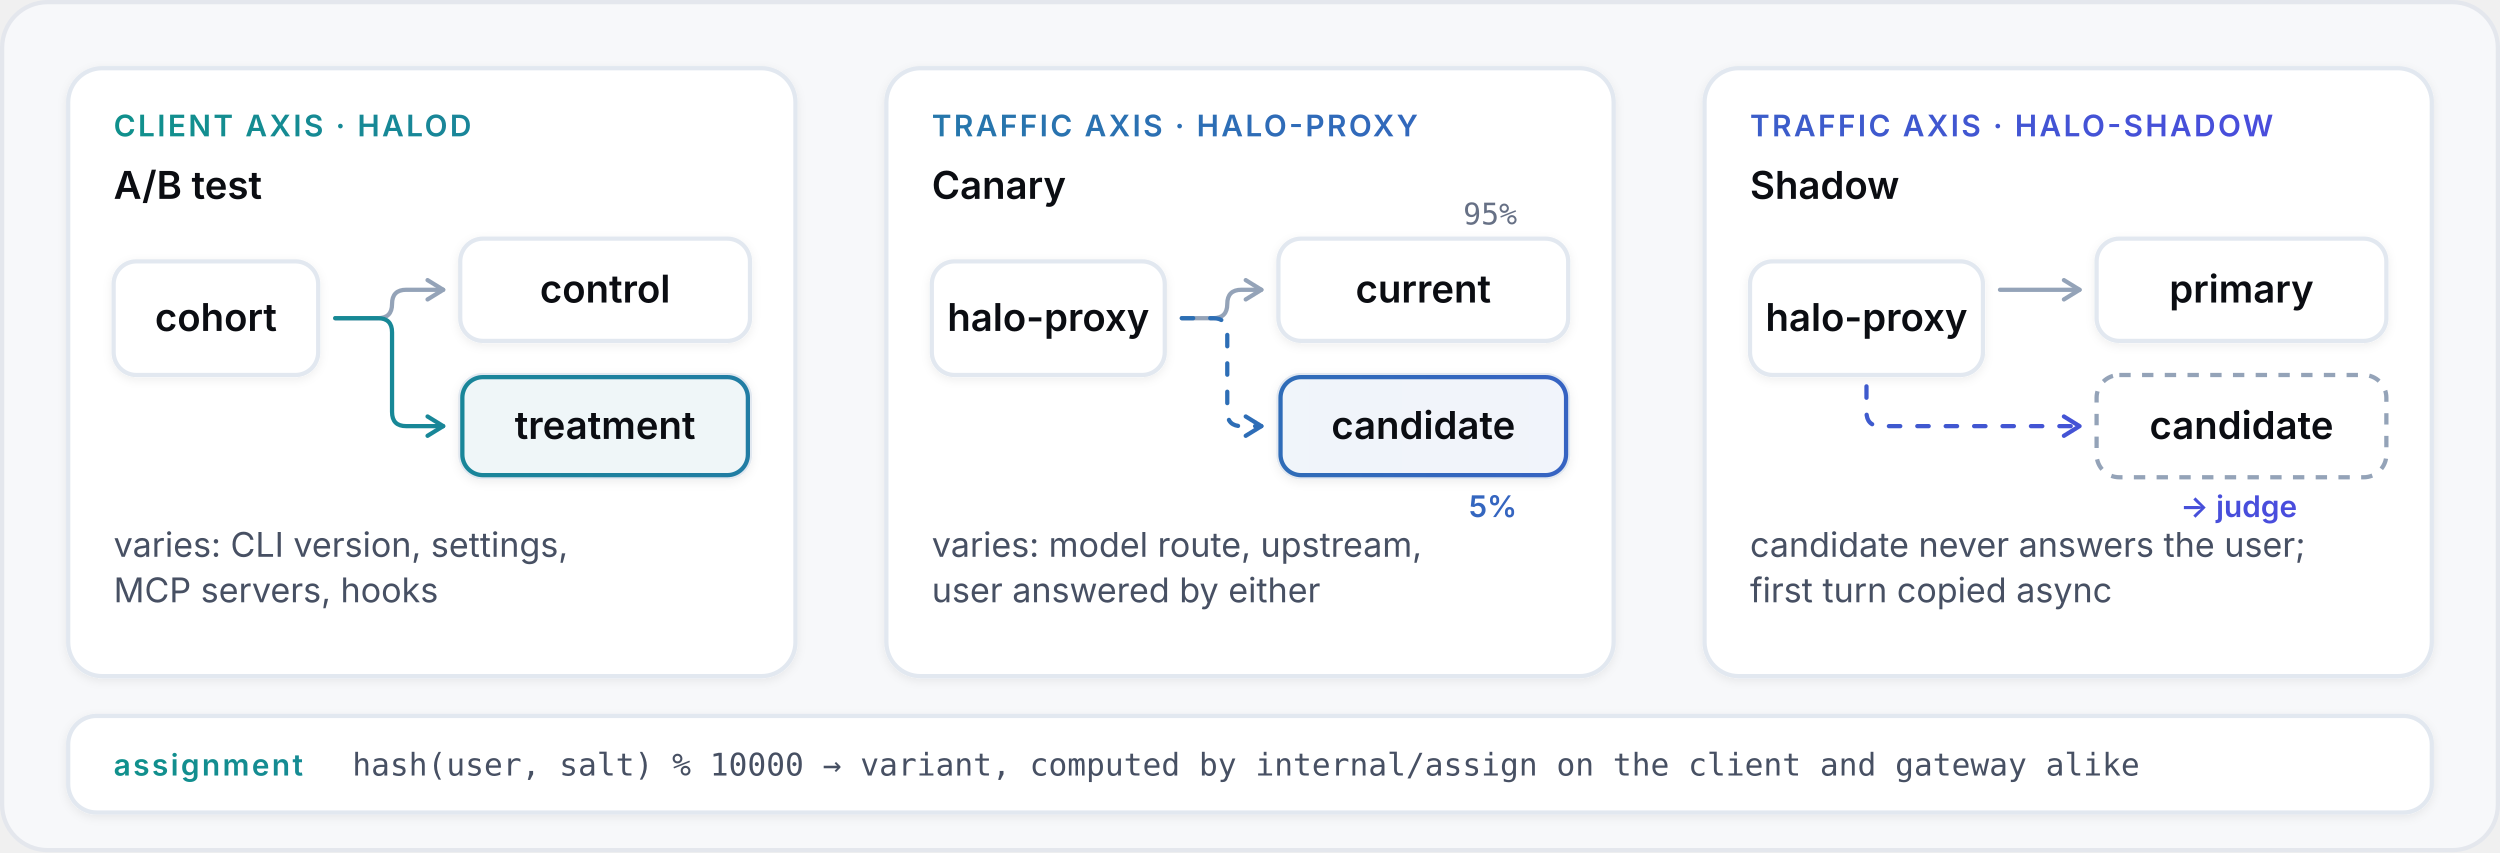
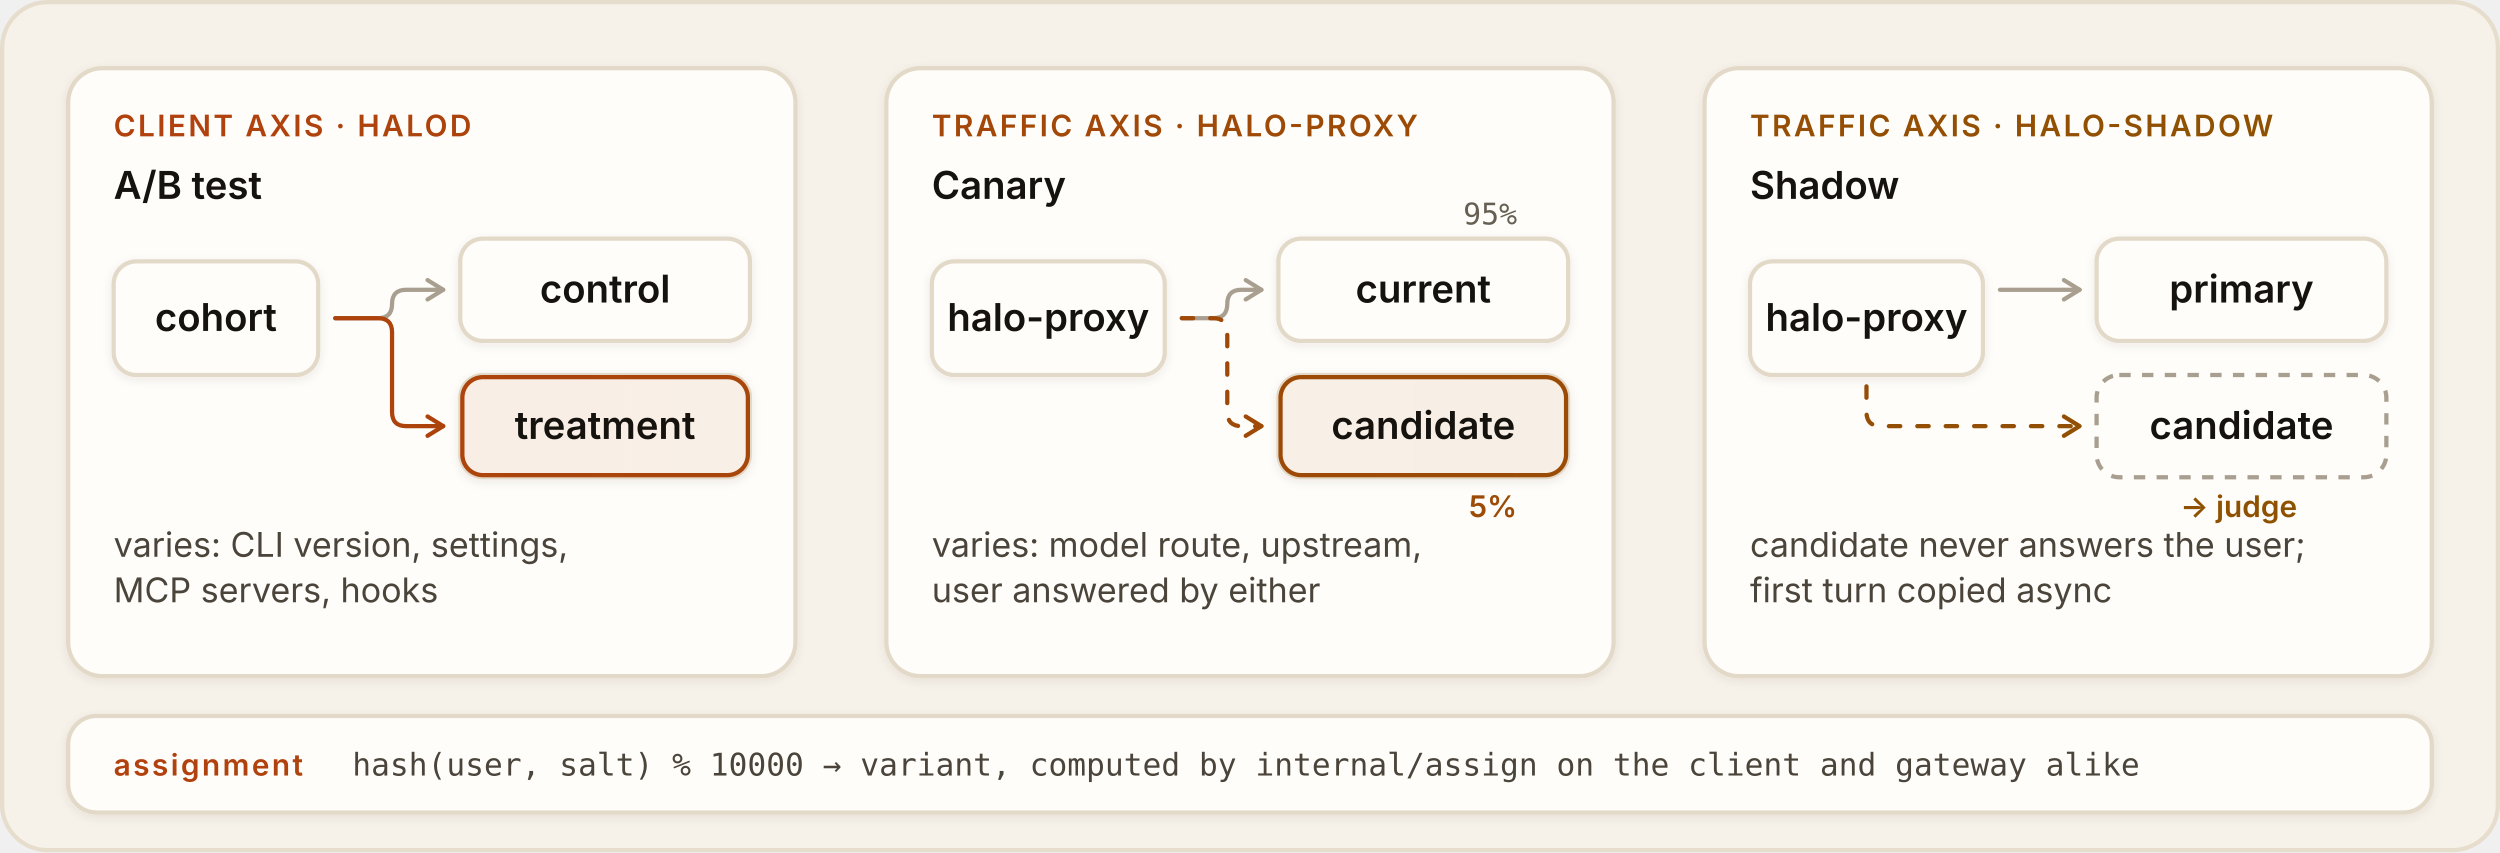
<svg xmlns="http://www.w3.org/2000/svg" viewBox="0 0 880 300" width="880" height="300" role="img" aria-labelledby="t d" font-family="ui-sans-serif,-apple-system,Inter,'Segoe UI',sans-serif">
  <style>
- .cv{fill:#f7f8fa;stroke:#e4e7ed;stroke-width:1.5}
- .card{fill:#ffffff;stroke:#e2e8f0;stroke-width:1.5}
+ .cv{fill:#f7f2e9;stroke:#e6ddcd;stroke-width:1.5}
+ .card{fill:#fffdf9;stroke:#e3d9c8;stroke-width:1.5}
.soft{fill:url(#gs)}
.ring{fill:none;stroke:url(#ga);stroke-width:1.5}
- .dcard{fill:#fef2f2;stroke:#dc2626;stroke-width:1.5}
- .ghost{fill:none;stroke:#94a3b8;stroke-width:1.5;stroke-dasharray:4 4}
- .zone{fill:#f4f6f9;stroke:#dfe5ec;stroke-width:1.5}
- .chip{fill:#f1f5f9;stroke:#e2e8f0;stroke-width:1}
+ .dcard{fill:#fbedea;stroke:#b42323;stroke-width:1.5}
+ .ghost{fill:none;stroke:#a89f90;stroke-width:1.5;stroke-dasharray:4 4}
+ .zone{fill:#f3ece0;stroke:#e0d5c2;stroke-width:1.5}
+ .chip{fill:#f3ece0;stroke:#e3d9c8;stroke-width:1}
text{font-family:ui-sans-serif,-apple-system,Inter,'Segoe UI',sans-serif}
- .t{font-size:13.5px;font-weight:600;fill:#0b0d12}
- .tm{font:600 12.5px ui-monospace,'SF Mono','JetBrains Mono',Menlo,Consolas,monospace;fill:#0b0d12}
- .td{fill:#dc2626}
- .s{font-size:12px;fill:#475063}
- .m{font:11px ui-monospace,'SF Mono','JetBrains Mono',Menlo,Consolas,monospace;fill:#475063}
- .xs{font-size:10.5px;font-weight:500;fill:#667085}
+ .t{font-size:13.5px;font-weight:600;fill:#16130f}
+ .tm{font:600 12.5px ui-monospace,'SF Mono','JetBrains Mono',Menlo,Consolas,monospace;fill:#16130f}
+ .td{fill:#b42323}
+ .s{font-size:12px;fill:#4a443b}
+ .m{font:11px ui-monospace,'SF Mono','JetBrains Mono',Menlo,Consolas,monospace;fill:#4a443b}
+ .xs{font-size:10.5px;font-weight:500;fill:#655e52}
.xm{font-family:ui-monospace,'SF Mono','JetBrains Mono',Menlo,Consolas,monospace;font-weight:400}
.xa{fill:url(#ga);font-weight:600}
- .xd{fill:#dc2626;font-weight:600}
- .xw{fill:#ffffff;font-weight:600}
- .k{font-size:10.5px;font-weight:600;letter-spacing:.08em;fill:#667085}
+ .xd{fill:#b42323;font-weight:600}
+ .xw{fill:#fffdf9;font-weight:600}
+ .k{font-size:10.5px;font-weight:600;letter-spacing:.08em;fill:#655e52}
.ka{fill:url(#ga)}
- .h1{font-size:42px;font-weight:700;letter-spacing:-.02em;fill:#0b0d12}
+ .h1{font-size:42px;font-weight:700;letter-spacing:-.02em;fill:#16130f}
.ln,.la,.ld,.lm{fill:none;stroke-width:1.5;stroke-linecap:round;stroke-linejoin:round}
- .ln{stroke:#94a3b8}.la{stroke:url(#ga)}.ld{stroke:#dc2626}.lm{stroke:#e2e8f0}
- .lane{stroke:#e2e8f0;stroke-width:1.5;stroke-dasharray:3 4}
+ .ln{stroke:#a89f90}.la{stroke:url(#ga)}.ld{stroke:#b42323}.lm{stroke:#e3d9c8}
+ .lane{stroke:#e3d9c8;stroke-width:1.5;stroke-dasharray:3 4}
.dash{stroke-dasharray:5 5}
- .dl{fill:#94a3b8}.da{fill:url(#ga)}.dd{fill:#dc2626}
- .pl{fill:#f7f8fa}.pa{fill:#f7f8fa;stroke:url(#ga);stroke-width:1}
- .pd{fill:#fef2f2;stroke:#dc2626;stroke-width:1}.ps{fill:url(#ga)}
- .fa{fill:url(#ga)}.fs{fill:url(#gs)}.fm{fill:#f1f5f9}.fd{fill:#dc2626}.ft{fill:#0b0d12}
- .bdg{fill:url(#ga)}.bn{font-size:9.5px;font-weight:700;fill:#ffffff}
+ .dl{fill:#a89f90}.da{fill:url(#ga)}.dd{fill:#b42323}
+ .pl{fill:#f7f2e9}.pa{fill:#f7f2e9;stroke:url(#ga);stroke-width:1}
+ .pd{fill:#fbedea;stroke:#b42323;stroke-width:1}.ps{fill:url(#ga)}
+ .fa{fill:url(#ga)}.fs{fill:url(#gs)}.fm{fill:#f3ece0}.fd{fill:#b42323}.ft{fill:#16130f}
+ .bdg{fill:url(#ga)}.bn{font-size:9.5px;font-weight:700;fill:#fffdf9}
.ic{fill:none;stroke:url(#ga);stroke-width:1.75;stroke-linecap:round;stroke-linejoin:round}
.pkt{fill:url(#ga)}
.grow{transform-box:fill-box;transform-origin:left;animation:grow 4.8s cubic-bezier(.6,0,.2,1) infinite}
@keyframes grow{0%{transform:scaleX(.08)}25%{transform:scaleX(.3)}50%{transform:scaleX(.55)}75%,100%{transform:scaleX(1)}}
.flow{stroke-dasharray:4 6;animation:flow 1.1s linear infinite}
@keyframes flow{to{stroke-dashoffset:-20}}
.blink{animation:blink 3.2s ease-in-out infinite}
@keyframes blink{0%,100%{opacity:.18}35%,65%{opacity:1}}
.pulse{transform-box:fill-box;transform-origin:center;animation:pulse 2.8s ease-out infinite}
@keyframes pulse{0%{opacity:.55;transform:scale(.6)}100%{opacity:0;transform:scale(1.5)}}
@media (prefers-reduced-motion:reduce){.flow,.blink,.pulse,.grow{animation:none}.blink{opacity:1}.pulse,.pkt{display:none}}
</style>
  <defs>
    <linearGradient id="ga" gradientUnits="userSpaceOnUse" x1="0" y1="0" x2="880" y2="0">
-       <stop offset="0" stop-color="#0d9488" />
-       <stop offset="1" stop-color="#4f46e5" />
+       <stop offset="0" stop-color="#b4400f" />
+       <stop offset="1" stop-color="#8a5300" />
    </linearGradient>
    <linearGradient id="gs" gradientUnits="userSpaceOnUse" x1="0" y1="0" x2="880" y2="0">
-       <stop offset="0" stop-color="#0d9488" stop-opacity="0.07" />
-       <stop offset="1" stop-color="#4f46e5" stop-opacity="0.07" />
+       <stop offset="0" stop-color="#b4400f" stop-opacity="0.08" />
+       <stop offset="1" stop-color="#8a5300" stop-opacity="0.08" />
    </linearGradient>
    <filter id="sh" x="-10%" y="-10%" width="120%" height="140%">
-       <feDropShadow dx="0" dy="1" stdDeviation="1.6" flood-color="#0f172a" flood-opacity="0.07" />
+       <feDropShadow dx="0" dy="1" stdDeviation="1.6" flood-color="#3c280a" flood-opacity="0.08" />
    </filter>
  </defs>
  <rect class="cv" x=".75" y=".75" width="878.5" height="298.5" rx="16" />
  <rect class="card" x="24" y="24" width="256" height="214" rx="12" filter="url(#sh)" />
  <text class="k ka" x="40" y="48">CLIENT AXIS · HALOD</text>
  <text class="t" x="40" y="70">A/B test</text>
  <rect class="card" x="312" y="24" width="256" height="214" rx="12" filter="url(#sh)" />
  <text class="k ka" x="328" y="48">TRAFFIC AXIS · HALO-PROXY</text>
  <text class="t" x="328" y="70">Canary</text>
  <rect class="card" x="600" y="24" width="256" height="214" rx="12" filter="url(#sh)" />
  <text class="k ka" x="616" y="48">TRAFFIC AXIS · HALO-SHADOW</text>
  <text class="t" x="616" y="70">Shadow</text>
  <rect class="card" x="40" y="92" width="72" height="40" rx="8" filter="url(#sh)" />
  <text class="t" x="76" y="116.5" text-anchor="middle">cohort</text>
  <rect class="card" x="162" y="84" width="102" height="36" rx="8" filter="url(#sh)" />
  <text class="t" x="213" y="106.5" text-anchor="middle">control</text>
  <rect class="card" x="162" y="132" width="102" height="36" rx="8" filter="url(#sh)" />
  <rect class="soft" x="162" y="132" width="102" height="36" rx="8" />
  <rect class="ring" x="162.75" y="132.75" width="100.5" height="34.5" rx="7.25" />
  <text class="t" x="213" y="154.5" text-anchor="middle">treatment</text>
  <path class="ln" d="M118 112L133.0 112.0Q138 112 138.0 107.0L138.0 107.0Q138 102 143.0 102.0L156 102" />
  <path class="ln hd" d="M150.5 105.4L156 102L150.5 98.6" />
  <path class="la" d="M118 112L133.0 112.0Q138 112 138.0 117.0L138.0 145.0Q138 150 143.0 150.0L156 150" />
  <path class="la hd" d="M150.5 153.4L156 150L150.5 146.6" />
  <text class="s" x="40" y="196">varies: CLI version, settings,</text>
  <text class="s" x="40" y="212">MCP servers, hooks</text>
  <rect class="card" x="328" y="92" width="82" height="40" rx="8" filter="url(#sh)" />
  <text class="t" x="369" y="116.5" text-anchor="middle">halo-proxy</text>
  <rect class="card" x="450" y="84" width="102" height="36" rx="8" filter="url(#sh)" />
  <text class="t" x="501" y="106.5" text-anchor="middle">current</text>
  <rect class="card" x="450" y="132" width="102" height="36" rx="8" filter="url(#sh)" />
  <rect class="soft" x="450" y="132" width="102" height="36" rx="8" />
  <rect class="ring" x="450.75" y="132.75" width="100.5" height="34.5" rx="7.25" />
  <text class="t" x="501" y="154.5" text-anchor="middle">candidate</text>
  <path class="ln" d="M416 112L427.0 112.0Q432 112 432.0 107.0L432.0 107.0Q432 102 437.0 102.0L444 102" />
  <path class="ln hd" d="M438.5 105.4L444 102L438.5 98.6" />
  <path class="la flow" d="M416 112L427.0 112.0Q432 112 432.0 117.0L432.0 145.0Q432 150 437.0 150.0L444 150" />
  <path class="la hd" d="M438.5 153.4L444 150L438.5 146.6" />
  <text class="xs xm" x="534" y="79" text-anchor="end">95%</text>
  <text class="xs xa" x="534" y="182" text-anchor="end">5%</text>
  <text class="s" x="328" y="196">varies: model route, upstream,</text>
  <text class="s" x="328" y="212">user answered by either</text>
  <rect class="card" x="616" y="92" width="82" height="40" rx="8" filter="url(#sh)" />
  <text class="t" x="657" y="116.5" text-anchor="middle">halo-proxy</text>
  <rect class="card" x="738" y="84" width="102" height="36" rx="8" filter="url(#sh)" />
  <text class="t" x="789" y="106.5" text-anchor="middle">primary</text>
  <rect class="ghost" x="738" y="132" width="102" height="36" rx="8" />
  <text class="t" x="789" y="154.5" text-anchor="middle">candidate</text>
  <path class="ln" d="M704 102L732 102" />
  <path class="ln hd" d="M726.5 105.4L732 102L726.5 98.6" />
  <path class="la dash flow" d="M657 136L657.0 145.0Q657 150 662.0 150.0L732 150" />
  <path class="la hd" d="M726.5 153.4L732 150L726.5 146.6" />
  <text class="xs xa" x="788" y="182" text-anchor="middle">→ judge</text>
  <text class="s" x="616" y="196">candidate never answers the user;</text>
  <text class="s" x="616" y="212">first turn copied async</text>
  <rect class="card" x="24" y="252" width="832" height="34" rx="10" filter="url(#sh)" />
  <text class="k ka" x="40" y="273">assignment</text>
  <text class="m" x="124" y="273">hash(user, salt) % 10000 → variant, computed by internal/assign on the client and gateway alike</text>
</svg>
